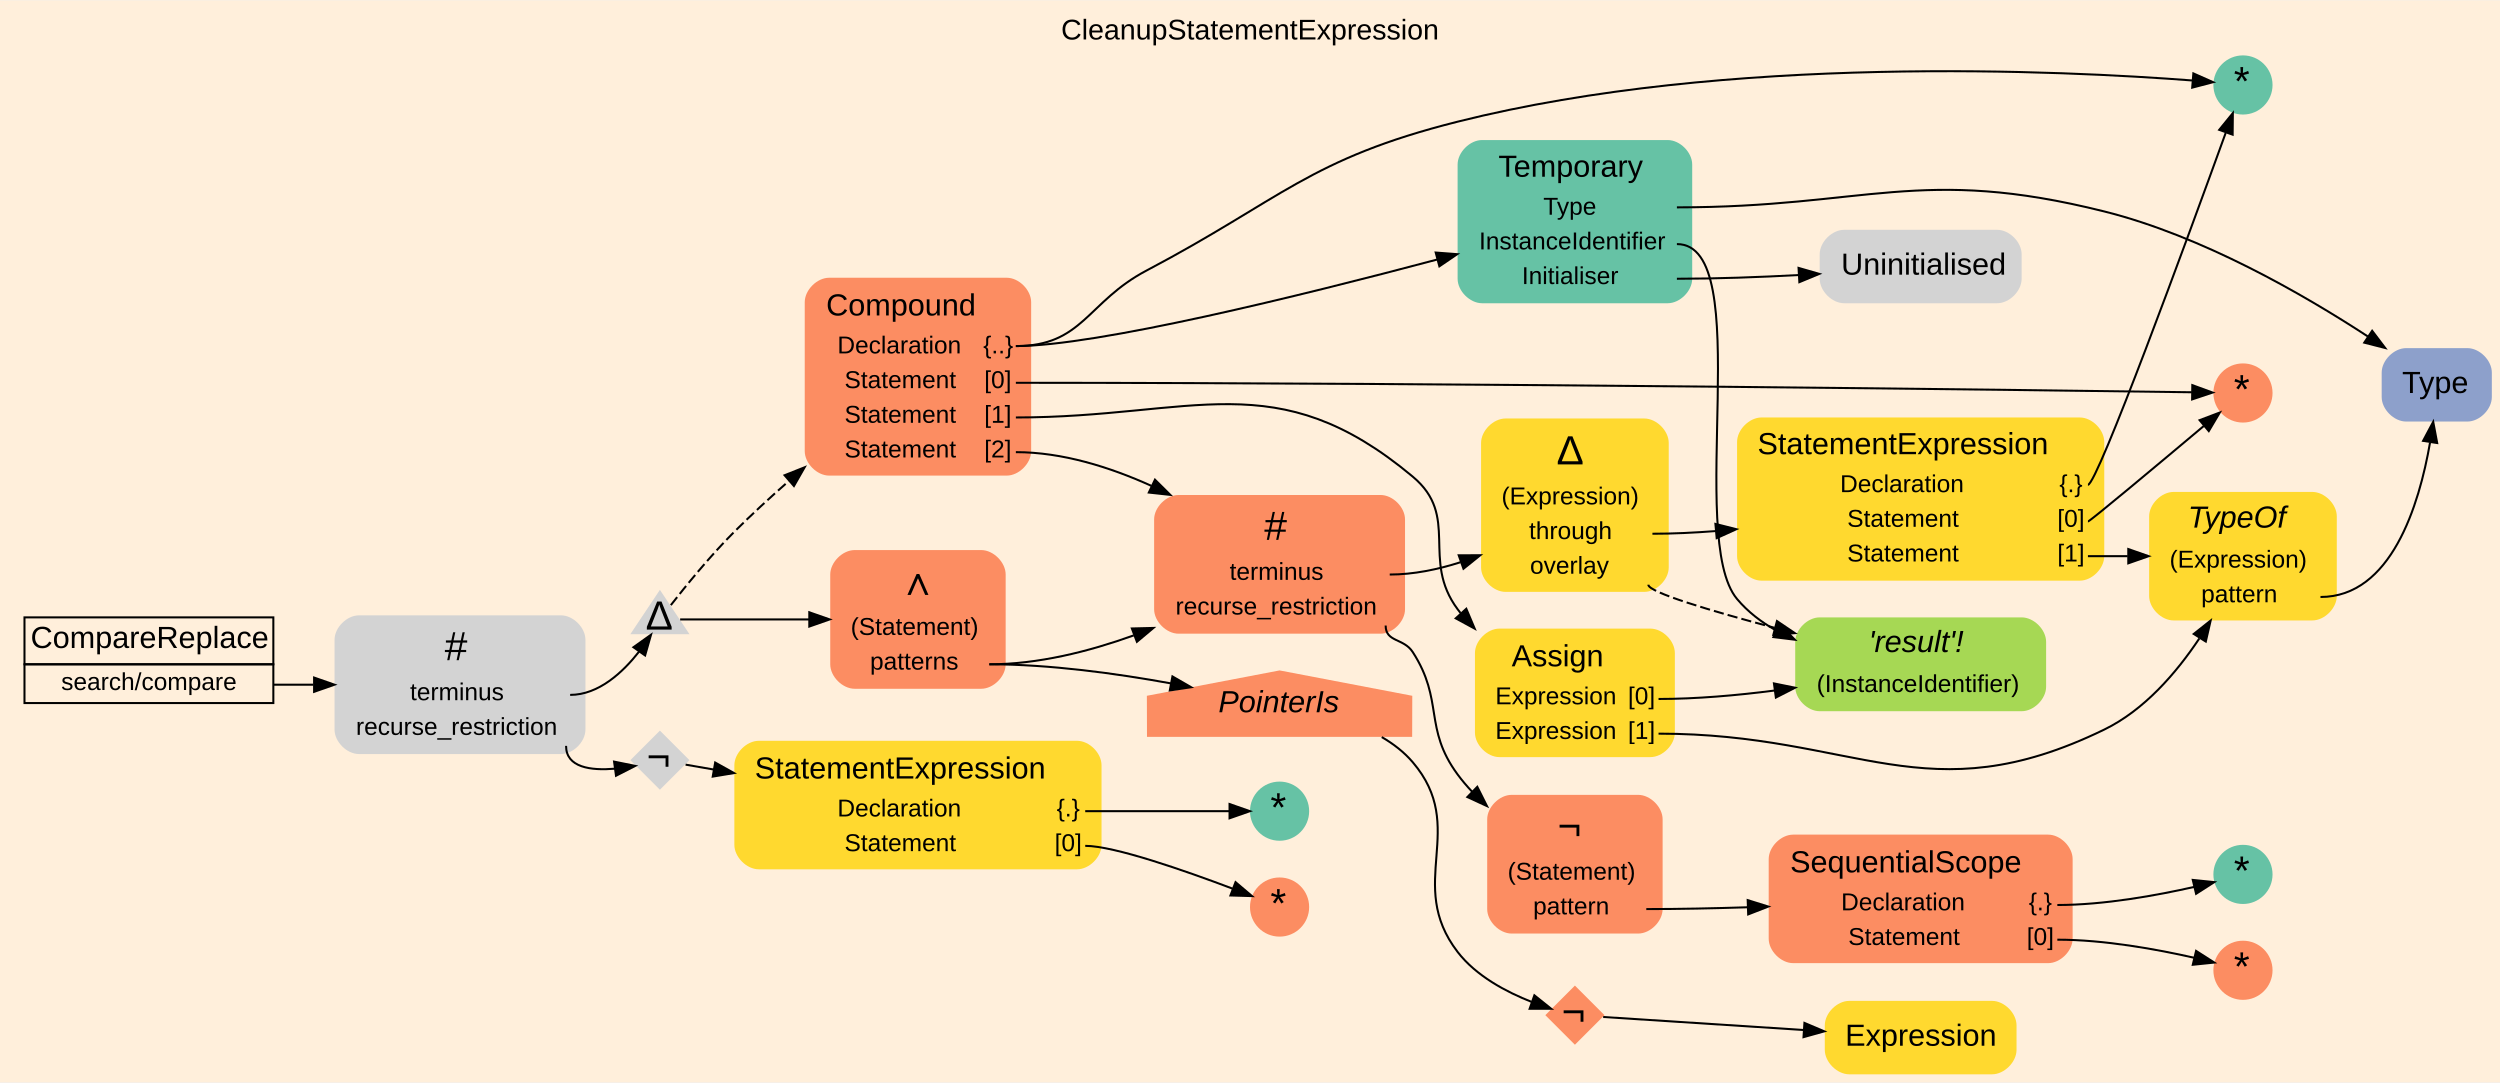
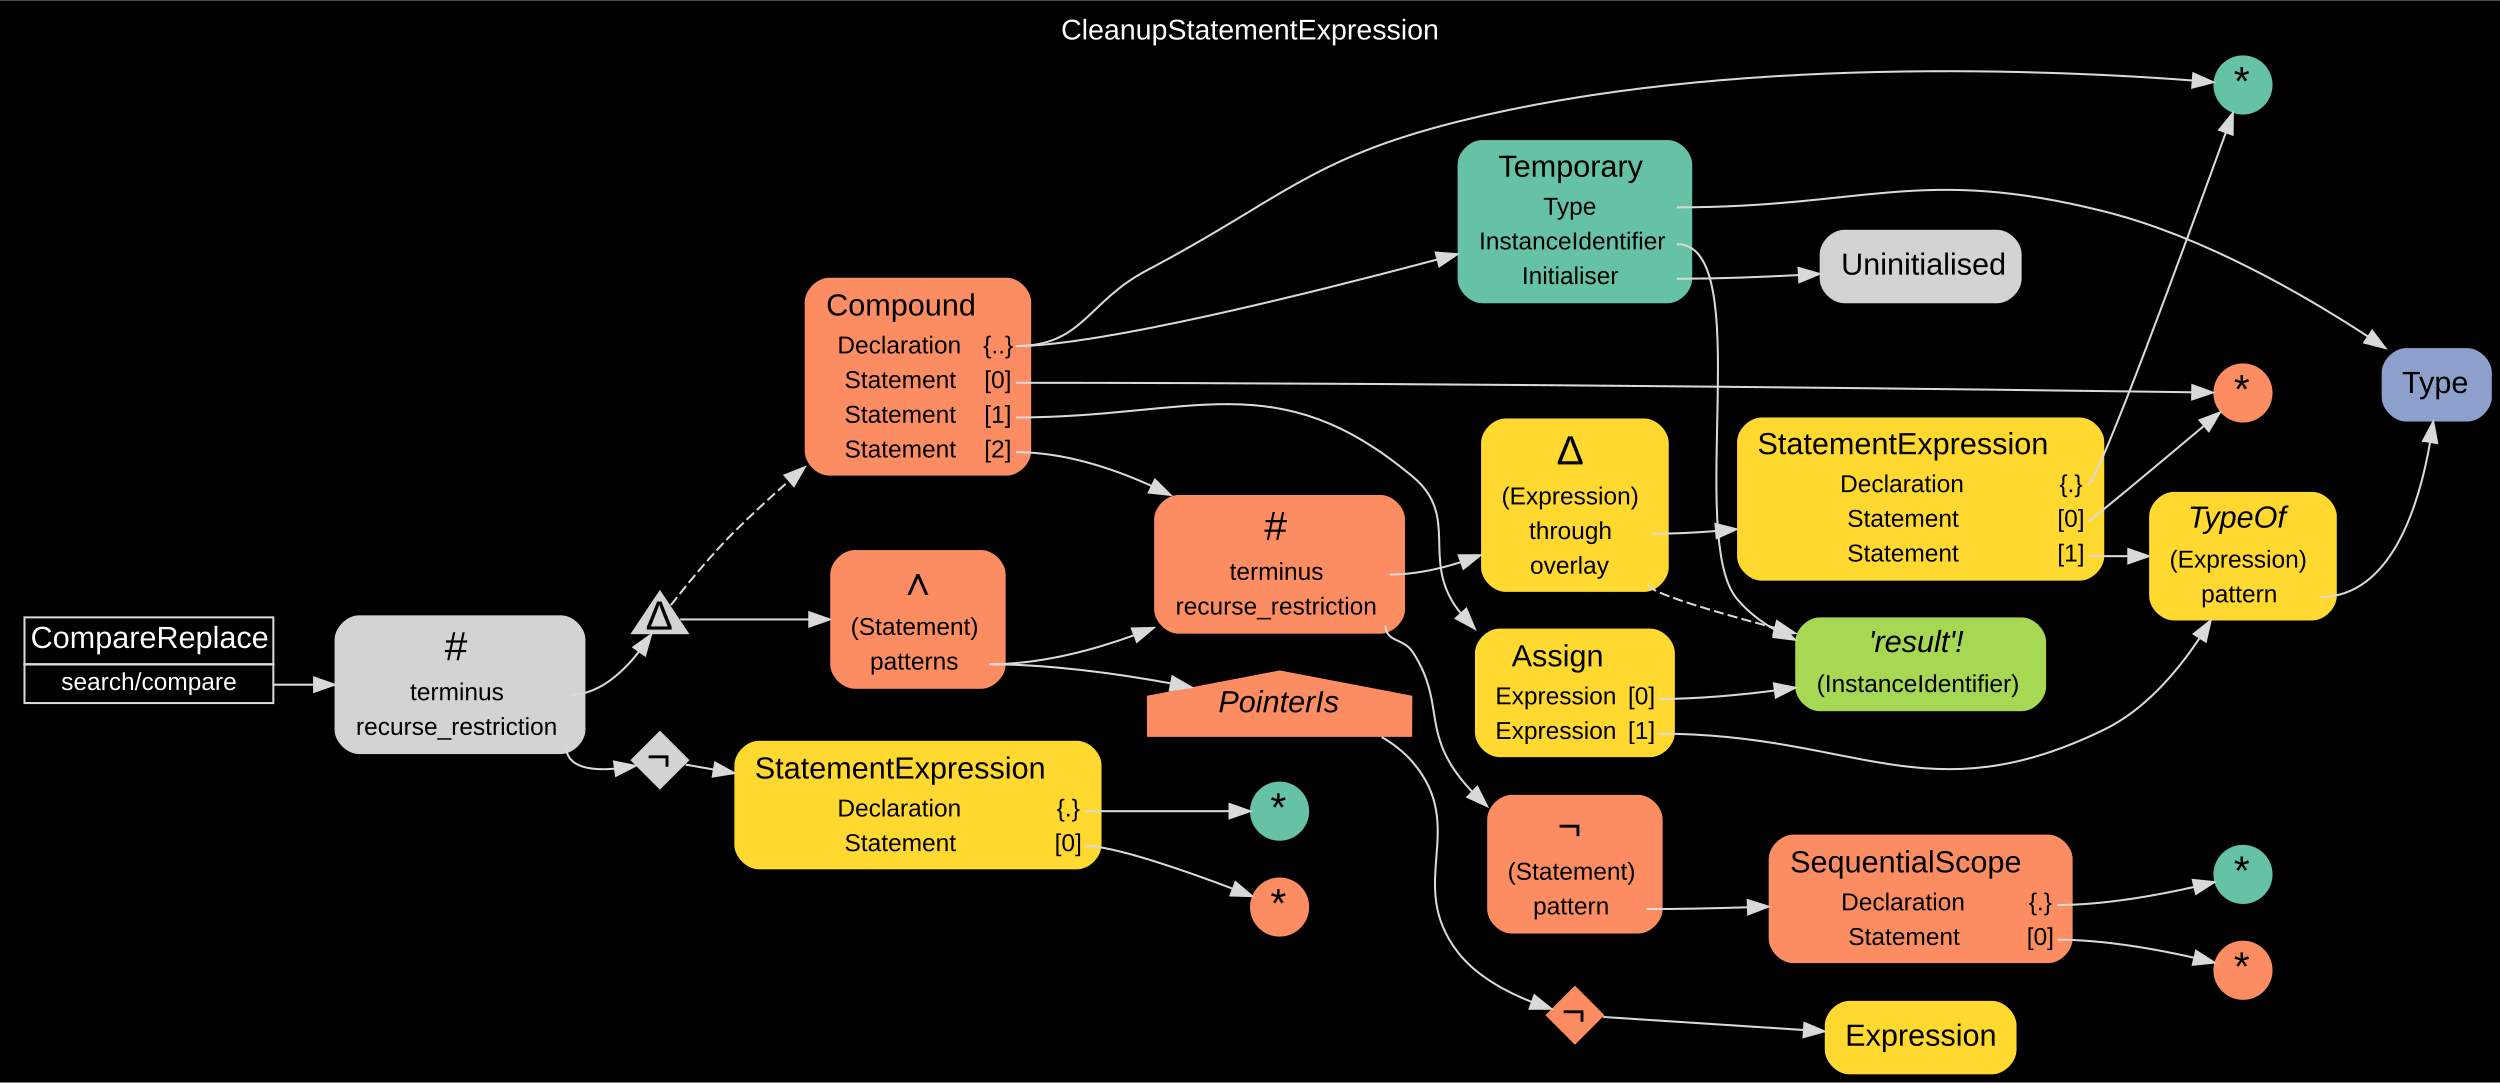
<svg xmlns="http://www.w3.org/2000/svg" width="1226pt" height="531pt" viewBox="0.00 0.00 1225.56 530.50">
  <g id="graph0" class="graph" transform="scale(1 1) rotate(0) translate(4 526.5)">
-     <polygon fill="#ffefdb" stroke="transparent" points="-4,4 -4,-526.5 1221.556,-526.5 1221.556,4 -4,4" />
-     <text text-anchor="middle" x="608.778" y="-507.3" font-family="Arial" font-size="14.00" fill="#000000">CleanupStatementExpression</text>
+     <polygon fill="#000000" stroke="transparent" points="-4,4 -4,-526.5 1221.556,-526.5 1221.556,4 -4,4" />
+     <text text-anchor="middle" x="608.778" y="-507.3" font-family="Arial" font-size="14.00" fill="#ffffff">CleanupStatementExpression</text>
    <g id="node1" class="node">
-       <polygon fill="#ffefdb" stroke="transparent" points="138,-228 0,-228 0,-178 138,-178 138,-228" />
-       <polygon fill="none" stroke="#000000" points="8,-201 8,-224 130,-224 130,-201 8,-201" />
-       <text text-anchor="start" x="11" y="-209" font-family="Arial" font-size="15.00" fill="#000000">CompareReplace</text>
-       <polygon fill="none" stroke="#000000" points="8,-182 8,-201 130,-201 130,-182 8,-182" />
-       <text text-anchor="start" x="26" y="-188.4" font-family="Arial" font-size="12.00" fill="#000000">search/compare</text>
+       <polygon fill="#000000" stroke="transparent" points="138,-228 0,-228 0,-178 138,-178 138,-228" />
+       <polygon fill="none" stroke="#d9d9d9" points="8,-201 8,-224 130,-224 130,-201 8,-201" />
+       <text text-anchor="start" x="11" y="-209" font-family="Arial" font-size="15.00" fill="#ffffff">CompareReplace</text>
+       <polygon fill="none" stroke="#d9d9d9" points="8,-182 8,-201 130,-201 130,-182 8,-182" />
+       <text text-anchor="start" x="26" y="-188.4" font-family="Arial" font-size="12.00" fill="#ffffff">search/compare</text>
    </g>
    <g id="node2" class="node">
      <path fill="#d3d3d3" stroke="transparent" d="M271,-225C271,-225 172,-225 172,-225 166,-225 160,-219 160,-213 160,-213 160,-169 160,-169 160,-163 166,-157 172,-157 172,-157 271,-157 271,-157 277,-157 283,-163 283,-169 283,-169 283,-213 283,-213 283,-219 277,-225 271,-225" />
      <text text-anchor="start" x="214" y="-203" font-family="Arial" font-size="20.00" fill="#000000">#</text>
      <text text-anchor="start" x="197" y="-183.4" font-family="Arial" font-size="12.00" fill="#000000">terminus</text>
      <text text-anchor="start" x="170.5" y="-166.4" font-family="Arial" font-size="12.00" fill="#000000">recurse_restriction</text>
    </g>
    <g id="edge1" class="edge">
-       <path fill="none" stroke="#000000" d="M130,-191C136.359,-191 142.967,-191 149.59,-191" />
-       <polygon fill="#000000" stroke="#000000" points="149.977,-194.5 159.977,-191 149.977,-187.5 149.977,-194.5" />
+       <path fill="none" stroke="#d9d9d9" d="M130,-191C136.359,-191 142.967,-191 149.59,-191" />
+       <polygon fill="#d9d9d9" stroke="#d9d9d9" points="149.977,-194.5 159.977,-191 149.977,-187.5 149.977,-194.5" />
    </g>
    <g id="node3" class="node">
      <polygon fill="#d3d3d3" stroke="#000000" stroke-width="0" points="319.5,-237.5 305,-215.75 334,-215.75 319.5,-237.5" />
      <text text-anchor="start" x="312.5" y="-218" font-family="Arial" font-size="20.00" fill="#000000">Δ</text>
    </g>
    <g id="edge2" class="edge">
-       <path fill="none" stroke="#000000" d="M275.5,-186C289.55,-186 301.452,-197.187 309.32,-207.258" />
-       <polygon fill="#000000" stroke="#000000" points="306.522,-209.363 315.149,-215.512 312.24,-205.325 306.522,-209.363" />
+       <path fill="none" stroke="#d9d9d9" d="M275.5,-186C289.55,-186 301.452,-197.187 309.32,-207.258" />
+       <polygon fill="#d9d9d9" stroke="#d9d9d9" points="306.522,-209.363 315.149,-215.512 312.24,-205.325 306.522,-209.363" />
    </g>
    <g id="node24" class="node">
      <polygon fill="#d3d3d3" stroke="#000000" stroke-width="0" points="319.5,-168.5 305,-154 319.5,-139.5 334,-154 319.5,-168.5" />
      <text text-anchor="start" x="313" y="-149" font-family="Arial" font-size="20.00" fill="#000000">¬</text>
    </g>
    <g id="edge3" class="edge">
-       <path fill="none" stroke="#000000" d="M273.5,-161C273.5,-150.379 285.635,-148.821 297.439,-149.819" />
-       <polygon fill="#000000" stroke="#000000" points="297.031,-153.296 307.414,-151.19 297.984,-146.361 297.031,-153.296" />
+       <path fill="none" stroke="#d9d9d9" d="M273.5,-161C273.5,-150.379 285.635,-148.821 297.439,-149.819" />
+       <polygon fill="#d9d9d9" stroke="#d9d9d9" points="297.031,-153.296 307.414,-151.19 297.984,-146.361 297.031,-153.296" />
    </g>
    <g id="node4" class="node">
      <path fill="#fc8d62" stroke="transparent" d="M477,-257C477,-257 415,-257 415,-257 409,-257 403,-251 403,-245 403,-245 403,-201 403,-201 403,-195 409,-189 415,-189 415,-189 477,-189 477,-189 483,-189 489,-195 489,-201 489,-201 489,-245 489,-245 489,-251 483,-257 477,-257" />
      <text text-anchor="start" x="436" y="-235" font-family="Arial" font-size="20.00" fill="#000000">∧</text>
      <text text-anchor="start" x="413" y="-215.4" font-family="Arial" font-size="12.00" fill="#000000">(Statement)</text>
      <text text-anchor="start" x="422.5" y="-198.4" font-family="Arial" font-size="12.00" fill="#000000">patterns</text>
    </g>
    <g id="edge4" class="edge">
-       <path fill="none" stroke="#000000" d="M329.426,-223C343.135,-223 368.877,-223 392.69,-223" />
-       <polygon fill="#000000" stroke="#000000" points="392.737,-226.5 402.737,-223 392.737,-219.5 392.737,-226.5" />
+       <path fill="none" stroke="#d9d9d9" d="M329.426,-223C343.135,-223 368.877,-223 392.69,-223" />
+       <polygon fill="#d9d9d9" stroke="#d9d9d9" points="392.737,-226.5 402.737,-223 392.737,-219.5 392.737,-226.5" />
    </g>
    <g id="node20" class="node">
      <path fill="#fc8d62" stroke="transparent" d="M489.5,-390.5C489.5,-390.5 402.5,-390.5 402.5,-390.5 396.5,-390.5 390.5,-384.5 390.5,-378.5 390.5,-378.5 390.5,-305.5 390.5,-305.5 390.5,-299.5 396.5,-293.5 402.5,-293.5 402.5,-293.5 489.5,-293.5 489.5,-293.5 495.5,-293.5 501.5,-299.5 501.5,-305.5 501.5,-305.5 501.5,-378.5 501.5,-378.5 501.5,-384.5 495.5,-390.5 489.5,-390.5" />
      <text text-anchor="start" x="401" y="-372" font-family="Arial" font-size="15.00" fill="#000000">Compound</text>
      <text text-anchor="start" x="406.5" y="-353.4" font-family="Arial" font-size="12.00" fill="#000000">Declaration</text>
      <text text-anchor="start" x="478" y="-353.4" font-family="Arial" font-size="12.00" fill="#000000">{..}</text>
      <text text-anchor="start" x="410" y="-336.4" font-family="Arial" font-size="12.00" fill="#000000">Statement</text>
      <text text-anchor="start" x="478.5" y="-336.4" font-family="Arial" font-size="12.00" fill="#000000">[0]</text>
      <text text-anchor="start" x="410" y="-319.4" font-family="Arial" font-size="12.00" fill="#000000">Statement</text>
      <text text-anchor="start" x="478.5" y="-319.4" font-family="Arial" font-size="12.00" fill="#000000">[1]</text>
      <text text-anchor="start" x="410" y="-302.4" font-family="Arial" font-size="12.00" fill="#000000">Statement</text>
      <text text-anchor="start" x="478.5" y="-302.4" font-family="Arial" font-size="12.00" fill="#000000">[2]</text>
    </g>
    <g id="edge5" class="edge">
-       <path fill="none" stroke="#000000" stroke-dasharray="5,2" d="M324.859,-230.009C331.698,-238.784 344.075,-254.106 356,-266 364.371,-274.349 373.551,-282.804 382.748,-290.89" />
-       <polygon fill="#000000" stroke="#000000" points="380.614,-293.672 390.46,-297.585 385.203,-288.386 380.614,-293.672" />
+       <path fill="none" stroke="#d9d9d9" stroke-dasharray="5,2" d="M324.859,-230.009C331.698,-238.784 344.075,-254.106 356,-266 364.371,-274.349 373.551,-282.804 382.748,-290.89" />
+       <polygon fill="#d9d9d9" stroke="#d9d9d9" points="380.614,-293.672 390.46,-297.585 385.203,-288.386 380.614,-293.672" />
    </g>
    <g id="node5" class="node">
      <path fill="#fc8d62" stroke="transparent" d="M672.778,-284C672.778,-284 573.778,-284 573.778,-284 567.778,-284 561.778,-278 561.778,-272 561.778,-272 561.778,-228 561.778,-228 561.778,-222 567.778,-216 573.778,-216 573.778,-216 672.778,-216 672.778,-216 678.778,-216 684.778,-222 684.778,-228 684.778,-228 684.778,-272 684.778,-272 684.778,-278 678.778,-284 672.778,-284" />
      <text text-anchor="start" x="615.778" y="-262" font-family="Arial" font-size="20.00" fill="#000000">#</text>
      <text text-anchor="start" x="598.778" y="-242.4" font-family="Arial" font-size="12.00" fill="#000000">terminus</text>
      <text text-anchor="start" x="572.278" y="-225.4" font-family="Arial" font-size="12.00" fill="#000000">recurse_restriction</text>
    </g>
    <g id="edge6" class="edge">
-       <path fill="none" stroke="#000000" d="M481,-201C504.781,-201 529.64,-207.196 551.802,-215.18" />
-       <polygon fill="#000000" stroke="#000000" points="550.86,-218.566 561.452,-218.829 553.336,-212.018 550.86,-218.566" />
+       <path fill="none" stroke="#d9d9d9" d="M481,-201C504.781,-201 529.64,-207.196 551.802,-215.18" />
+       <polygon fill="#d9d9d9" stroke="#d9d9d9" points="550.86,-218.566 561.452,-218.829 553.336,-212.018 550.86,-218.566" />
    </g>
    <g id="node17" class="node">
      <polygon fill="#fc8d62" stroke="#000000" stroke-width="0" points="688.335,-185.562 623.278,-198 558.221,-185.562 558.282,-165.438 688.274,-165.438 688.335,-185.562" />
      <text text-anchor="start" x="593.278" y="-177.5" font-family="Arial" font-style="italic" font-size="15.00" fill="#000000">PointerIs</text>
    </g>
    <g id="edge7" class="edge">
-       <path fill="none" stroke="#000000" d="M481,-201C510.668,-201 543.446,-196.476 570.056,-191.628" />
-       <polygon fill="#000000" stroke="#000000" points="570.757,-195.057 579.933,-189.762 569.458,-188.179 570.757,-195.057" />
+       <path fill="none" stroke="#d9d9d9" d="M481,-201C510.668,-201 543.446,-196.476 570.056,-191.628" />
+       <polygon fill="#d9d9d9" stroke="#d9d9d9" points="570.757,-195.057 579.933,-189.762 569.458,-188.179 570.757,-195.057" />
    </g>
    <g id="node6" class="node">
      <path fill="#ffd92f" stroke="transparent" d="M802.056,-321.5C802.056,-321.5 734.056,-321.5 734.056,-321.5 728.056,-321.5 722.056,-315.5 722.056,-309.5 722.056,-309.5 722.056,-248.5 722.056,-248.5 722.056,-242.5 728.056,-236.5 734.056,-236.5 734.056,-236.5 802.056,-236.5 802.056,-236.5 808.056,-236.5 814.056,-242.5 814.056,-248.5 814.056,-248.5 814.056,-309.5 814.056,-309.5 814.056,-315.5 808.056,-321.5 802.056,-321.5" />
      <text text-anchor="start" x="759.056" y="-299" font-family="Arial" font-size="20.00" fill="#000000">Δ</text>
      <text text-anchor="start" x="732.056" y="-279.4" font-family="Arial" font-size="12.00" fill="#000000">(Expression)</text>
      <text text-anchor="start" x="745.556" y="-262.4" font-family="Arial" font-size="12.00" fill="#000000">through</text>
      <text text-anchor="start" x="746.056" y="-245.4" font-family="Arial" font-size="12.00" fill="#000000">overlay</text>
    </g>
    <g id="edge8" class="edge">
-       <path fill="none" stroke="#000000" d="M677.278,-245C688.863,-245 700.781,-247.458 712.015,-251.053" />
-       <polygon fill="#000000" stroke="#000000" points="711.092,-254.439 721.687,-254.471 713.424,-247.839 711.092,-254.439" />
+       <path fill="none" stroke="#d9d9d9" d="M677.278,-245C688.863,-245 700.781,-247.458 712.015,-251.053" />
+       <polygon fill="#d9d9d9" stroke="#d9d9d9" points="711.092,-254.439 721.687,-254.471 713.424,-247.839 711.092,-254.439" />
    </g>
    <g id="node13" class="node">
      <path fill="#fc8d62" stroke="transparent" d="M799.056,-137C799.056,-137 737.056,-137 737.056,-137 731.056,-137 725.056,-131 725.056,-125 725.056,-125 725.056,-81 725.056,-81 725.056,-75 731.056,-69 737.056,-69 737.056,-69 799.056,-69 799.056,-69 805.056,-69 811.056,-75 811.056,-81 811.056,-81 811.056,-125 811.056,-125 811.056,-131 805.056,-137 799.056,-137" />
      <text text-anchor="start" x="759.556" y="-115" font-family="Arial" font-size="20.00" fill="#000000">¬</text>
      <text text-anchor="start" x="735.056" y="-95.4" font-family="Arial" font-size="12.00" fill="#000000">(Statement)</text>
      <text text-anchor="start" x="747.556" y="-78.4" font-family="Arial" font-size="12.00" fill="#000000">pattern</text>
    </g>
    <g id="edge9" class="edge">
-       <path fill="none" stroke="#000000" d="M675.278,-220C675.278,-211.741 684.074,-213.936 688.556,-207 703.972,-183.145 693.719,-169.874 710.556,-147 712.733,-144.042 715.163,-141.186 717.758,-138.448" />
-       <polygon fill="#000000" stroke="#000000" points="720.204,-140.951 724.957,-131.483 715.337,-135.92 720.204,-140.951" />
+       <path fill="none" stroke="#d9d9d9" d="M675.278,-220C675.278,-211.741 684.074,-213.936 688.556,-207 703.972,-183.145 693.719,-169.874 710.556,-147 712.733,-144.042 715.163,-141.186 717.758,-138.448" />
+       <polygon fill="#d9d9d9" stroke="#d9d9d9" points="720.204,-140.951 724.957,-131.483 715.337,-135.92 720.204,-140.951" />
    </g>
    <g id="node7" class="node">
      <path fill="#ffd92f" stroke="transparent" d="M1015.556,-322C1015.556,-322 859.556,-322 859.556,-322 853.556,-322 847.556,-316 847.556,-310 847.556,-310 847.556,-254 847.556,-254 847.556,-248 853.556,-242 859.556,-242 859.556,-242 1015.556,-242 1015.556,-242 1021.556,-242 1027.556,-248 1027.556,-254 1027.556,-254 1027.556,-310 1027.556,-310 1027.556,-316 1021.556,-322 1015.556,-322" />
      <text text-anchor="start" x="857.556" y="-304" font-family="Arial" font-size="15.00" fill="#000000">StatementExpression</text>
      <text text-anchor="start" x="898.056" y="-285.4" font-family="Arial" font-size="12.00" fill="#000000">Declaration</text>
      <text text-anchor="start" x="1005.556" y="-285.4" font-family="Arial" font-size="12.00" fill="#000000">{.}</text>
      <text text-anchor="start" x="901.556" y="-268.4" font-family="Arial" font-size="12.00" fill="#000000">Statement</text>
      <text text-anchor="start" x="1004.556" y="-268.4" font-family="Arial" font-size="12.00" fill="#000000">[0]</text>
      <text text-anchor="start" x="901.556" y="-251.4" font-family="Arial" font-size="12.00" fill="#000000">Statement</text>
      <text text-anchor="start" x="1004.556" y="-251.4" font-family="Arial" font-size="12.00" fill="#000000">[1]</text>
    </g>
    <g id="edge10" class="edge">
-       <path fill="none" stroke="#000000" d="M806.056,-265C816.174,-265 826.694,-265.501 837.18,-266.331" />
-       <polygon fill="#000000" stroke="#000000" points="836.938,-269.824 847.208,-267.223 837.557,-262.851 836.938,-269.824" />
+       <path fill="none" stroke="#d9d9d9" d="M806.056,-265C816.174,-265 826.694,-265.501 837.18,-266.331" />
+       <polygon fill="#d9d9d9" stroke="#d9d9d9" points="836.938,-269.824 847.208,-267.223 837.557,-262.851 836.938,-269.824" />
    </g>
    <g id="node12" class="node">
      <path fill="#a6d854" stroke="transparent" d="M987.056,-224C987.056,-224 888.056,-224 888.056,-224 882.056,-224 876.056,-218 876.056,-212 876.056,-212 876.056,-190 876.056,-190 876.056,-184 882.056,-178 888.056,-178 888.056,-178 987.056,-178 987.056,-178 993.056,-178 999.056,-184 999.056,-190 999.056,-190 999.056,-212 999.056,-212 999.056,-218 993.056,-224 987.056,-224" />
      <text text-anchor="start" x="912.056" y="-207" font-family="Arial" font-style="italic" font-size="15.00" fill="#000000">'result'!</text>
      <text text-anchor="start" x="886.556" y="-187.4" font-family="Arial" font-size="12.00" fill="#000000">(InstanceIdentifier)</text>
    </g>
    <g id="edge11" class="edge">
-       <path fill="none" stroke="#000000" stroke-dasharray="5,2" d="M804.056,-240C804.056,-236.321 834.321,-227.304 866.031,-218.866" />
-       <polygon fill="#000000" stroke="#000000" points="867.106,-222.202 875.886,-216.273 865.325,-215.433 867.106,-222.202" />
+       <path fill="none" stroke="#d9d9d9" stroke-dasharray="5,2" d="M804.056,-240C804.056,-236.321 834.321,-227.304 866.031,-218.866" />
+       <polygon fill="#d9d9d9" stroke="#d9d9d9" points="867.106,-222.202 875.886,-216.273 865.325,-215.433 867.106,-222.202" />
    </g>
    <g id="node8" class="node">
      <ellipse fill="#66c2a5" stroke="#000000" stroke-width="0" cx="1095.556" cy="-485" rx="14.5" ry="14.5" />
      <text text-anchor="start" x="1091.056" y="-480" font-family="Arial" font-size="20.00" fill="#000000">*</text>
    </g>
    <g id="edge12" class="edge">
-       <path fill="none" stroke="#000000" d="M1019.556,-289C1024.133,-289 1068.235,-409.438 1087.083,-461.494" />
-       <polygon fill="#000000" stroke="#000000" points="1083.907,-463.003 1090.598,-471.218 1090.49,-460.623 1083.907,-463.003" />
+       <path fill="none" stroke="#d9d9d9" d="M1019.556,-289C1024.133,-289 1068.235,-409.438 1087.083,-461.494" />
+       <polygon fill="#d9d9d9" stroke="#d9d9d9" points="1083.907,-463.003 1090.598,-471.218 1090.49,-460.623 1083.907,-463.003" />
    </g>
    <g id="node9" class="node">
      <ellipse fill="#fc8d62" stroke="#000000" stroke-width="0" cx="1095.556" cy="-334" rx="14.5" ry="14.5" />
      <text text-anchor="start" x="1091.056" y="-329" font-family="Arial" font-size="20.00" fill="#000000">*</text>
    </g>
    <g id="edge13" class="edge">
-       <path fill="none" stroke="#000000" d="M1019.556,-271C1020.473,-271 1054.128,-299.154 1076.34,-317.821" />
-       <polygon fill="#000000" stroke="#000000" points="1074.295,-320.674 1084.201,-324.432 1078.801,-315.317 1074.295,-320.674" />
+       <path fill="none" stroke="#d9d9d9" d="M1019.556,-271C1020.473,-271 1054.128,-299.154 1076.34,-317.821" />
+       <polygon fill="#d9d9d9" stroke="#d9d9d9" points="1074.295,-320.674 1084.201,-324.432 1078.801,-315.317 1074.295,-320.674" />
    </g>
    <g id="node10" class="node">
      <path fill="#ffd92f" stroke="transparent" d="M1129.556,-285.5C1129.556,-285.5 1061.556,-285.5 1061.556,-285.5 1055.556,-285.5 1049.556,-279.5 1049.556,-273.5 1049.556,-273.5 1049.556,-234.5 1049.556,-234.5 1049.556,-228.5 1055.556,-222.5 1061.556,-222.5 1061.556,-222.5 1129.556,-222.5 1129.556,-222.5 1135.556,-222.5 1141.556,-228.5 1141.556,-234.5 1141.556,-234.5 1141.556,-273.5 1141.556,-273.5 1141.556,-279.5 1135.556,-285.5 1129.556,-285.5" />
      <text text-anchor="start" x="1068.556" y="-268" font-family="Arial" font-style="italic" font-size="15.00" fill="#000000">TypeOf</text>
      <text text-anchor="start" x="1059.556" y="-248.4" font-family="Arial" font-size="12.00" fill="#000000">(Expression)</text>
      <text text-anchor="start" x="1075.056" y="-231.4" font-family="Arial" font-size="12.00" fill="#000000">pattern</text>
    </g>
    <g id="edge14" class="edge">
-       <path fill="none" stroke="#000000" d="M1019.556,-254C1025.877,-254 1032.494,-254 1039.074,-254" />
-       <polygon fill="#000000" stroke="#000000" points="1039.337,-257.5 1049.337,-254 1039.337,-250.5 1039.337,-257.5" />
+       <path fill="none" stroke="#d9d9d9" d="M1019.556,-254C1025.877,-254 1032.494,-254 1039.074,-254" />
+       <polygon fill="#d9d9d9" stroke="#d9d9d9" points="1039.337,-257.5 1049.337,-254 1039.337,-250.5 1039.337,-257.5" />
    </g>
    <g id="node11" class="node">
      <path fill="#8da0cb" stroke="transparent" d="M1205.556,-356C1205.556,-356 1175.556,-356 1175.556,-356 1169.556,-356 1163.556,-350 1163.556,-344 1163.556,-344 1163.556,-332 1163.556,-332 1163.556,-326 1169.556,-320 1175.556,-320 1175.556,-320 1205.556,-320 1205.556,-320 1211.556,-320 1217.556,-326 1217.556,-332 1217.556,-332 1217.556,-344 1217.556,-344 1217.556,-350 1211.556,-356 1205.556,-356" />
      <text text-anchor="start" x="1173.556" y="-334" font-family="Arial" font-size="15.00" fill="#000000">Type</text>
    </g>
    <g id="edge15" class="edge">
-       <path fill="none" stroke="#000000" d="M1133.556,-234C1168.182,-234 1181.913,-278.881 1187.259,-309.676" />
-       <polygon fill="#000000" stroke="#000000" points="1183.849,-310.529 1188.821,-319.885 1190.768,-309.47 1183.849,-310.529" />
+       <path fill="none" stroke="#d9d9d9" d="M1133.556,-234C1168.182,-234 1181.913,-278.881 1187.259,-309.676" />
+       <polygon fill="#d9d9d9" stroke="#d9d9d9" points="1183.849,-310.529 1188.821,-319.885 1190.768,-309.47 1183.849,-310.529" />
    </g>
    <g id="node14" class="node">
      <path fill="#fc8d62" stroke="transparent" d="M1000.056,-117.5C1000.056,-117.5 875.056,-117.5 875.056,-117.5 869.056,-117.5 863.056,-111.5 863.056,-105.5 863.056,-105.5 863.056,-66.5 863.056,-66.5 863.056,-60.5 869.056,-54.5 875.056,-54.5 875.056,-54.5 1000.056,-54.5 1000.056,-54.5 1006.056,-54.5 1012.056,-60.5 1012.056,-66.5 1012.056,-66.5 1012.056,-105.5 1012.056,-105.5 1012.056,-111.5 1006.056,-117.5 1000.056,-117.5" />
      <text text-anchor="start" x="873.556" y="-99" font-family="Arial" font-size="15.00" fill="#000000">SequentialScope</text>
      <text text-anchor="start" x="898.556" y="-80.4" font-family="Arial" font-size="12.00" fill="#000000">Declaration</text>
      <text text-anchor="start" x="990.556" y="-80.4" font-family="Arial" font-size="12.00" fill="#000000">{.}</text>
      <text text-anchor="start" x="902.056" y="-63.4" font-family="Arial" font-size="12.00" fill="#000000">Statement</text>
      <text text-anchor="start" x="989.556" y="-63.4" font-family="Arial" font-size="12.00" fill="#000000">[0]</text>
    </g>
    <g id="edge16" class="edge">
-       <path fill="none" stroke="#000000" d="M803.056,-81C819.117,-81 836.25,-81.36 852.72,-81.888" />
-       <polygon fill="#000000" stroke="#000000" points="852.76,-85.391 862.875,-82.236 853,-78.395 852.76,-85.391" />
+       <path fill="none" stroke="#d9d9d9" d="M803.056,-81C819.117,-81 836.25,-81.36 852.72,-81.888" />
+       <polygon fill="#d9d9d9" stroke="#d9d9d9" points="852.76,-85.391 862.875,-82.236 853,-78.395 852.76,-85.391" />
    </g>
    <g id="node15" class="node">
      <ellipse fill="#66c2a5" stroke="#000000" stroke-width="0" cx="1095.556" cy="-98" rx="14.5" ry="14.5" />
      <text text-anchor="start" x="1091.056" y="-93" font-family="Arial" font-size="20.00" fill="#000000">*</text>
    </g>
    <g id="edge17" class="edge">
-       <path fill="none" stroke="#000000" d="M1004.556,-83C1027.578,-83 1053.445,-87.732 1071.699,-91.88" />
-       <polygon fill="#000000" stroke="#000000" points="1070.949,-95.299 1081.488,-94.215 1072.573,-88.49 1070.949,-95.299" />
+       <path fill="none" stroke="#d9d9d9" d="M1004.556,-83C1027.578,-83 1053.445,-87.732 1071.699,-91.88" />
+       <polygon fill="#d9d9d9" stroke="#d9d9d9" points="1070.949,-95.299 1081.488,-94.215 1072.573,-88.49 1070.949,-95.299" />
    </g>
    <g id="node16" class="node">
      <ellipse fill="#fc8d62" stroke="#000000" stroke-width="0" cx="1095.556" cy="-51" rx="14.5" ry="14.5" />
      <text text-anchor="start" x="1091.056" y="-46" font-family="Arial" font-size="20.00" fill="#000000">*</text>
    </g>
    <g id="edge18" class="edge">
-       <path fill="none" stroke="#000000" d="M1004.556,-66C1027.578,-66 1053.445,-61.268 1071.699,-57.12" />
-       <polygon fill="#000000" stroke="#000000" points="1072.573,-60.51 1081.488,-54.785 1070.949,-53.701 1072.573,-60.51" />
+       <path fill="none" stroke="#d9d9d9" d="M1004.556,-66C1027.578,-66 1053.445,-61.268 1071.699,-57.12" />
+       <polygon fill="#d9d9d9" stroke="#d9d9d9" points="1072.573,-60.51 1081.488,-54.785 1070.949,-53.701 1072.573,-60.51" />
    </g>
    <g id="node18" class="node">
      <polygon fill="#fc8d62" stroke="#000000" stroke-width="0" points="768.056,-43.5 753.556,-29 768.056,-14.5 782.556,-29 768.056,-43.5" />
      <text text-anchor="start" x="761.556" y="-24" font-family="Arial" font-size="20.00" fill="#000000">¬</text>
    </g>
    <g id="edge19" class="edge">
-       <path fill="none" stroke="#000000" d="M673.371,-165.328C679.074,-162.005 684.342,-157.949 688.556,-153 716.095,-120.664 684.706,-93.702 710.556,-60 719.615,-48.189 734.5,-40.34 746.855,-35.496" />
-       <polygon fill="#000000" stroke="#000000" points="748.187,-38.737 756.455,-32.112 745.86,-32.136 748.187,-38.737" />
+       <path fill="none" stroke="#d9d9d9" d="M673.371,-165.328C679.074,-162.005 684.342,-157.949 688.556,-153 716.095,-120.664 684.706,-93.702 710.556,-60 719.615,-48.189 734.5,-40.34 746.855,-35.496" />
+       <polygon fill="#d9d9d9" stroke="#d9d9d9" points="748.187,-38.737 756.455,-32.112 745.86,-32.136 748.187,-38.737" />
    </g>
    <g id="node19" class="node">
      <path fill="#ffd92f" stroke="transparent" d="M972.556,-36C972.556,-36 902.556,-36 902.556,-36 896.556,-36 890.556,-30 890.556,-24 890.556,-24 890.556,-12 890.556,-12 890.556,-6 896.556,0 902.556,0 902.556,0 972.556,0 972.556,0 978.556,0 984.556,-6 984.556,-12 984.556,-12 984.556,-24 984.556,-24 984.556,-30 978.556,-36 972.556,-36" />
      <text text-anchor="start" x="900.556" y="-14" font-family="Arial" font-size="15.00" fill="#000000">Expression</text>
    </g>
    <g id="edge20" class="edge">
-       <path fill="none" stroke="#000000" d="M781.927,-28.1C803.228,-26.718 845.201,-23.994 880.195,-21.723" />
-       <polygon fill="#000000" stroke="#000000" points="880.574,-25.205 890.327,-21.065 880.121,-18.22 880.574,-25.205" />
+       <path fill="none" stroke="#d9d9d9" d="M781.927,-28.1C803.228,-26.718 845.201,-23.994 880.195,-21.723" />
+       <polygon fill="#d9d9d9" stroke="#d9d9d9" points="880.574,-25.205 890.327,-21.065 880.121,-18.22 880.574,-25.205" />
    </g>
    <g id="edge25" class="edge">
-       <path fill="none" stroke="#000000" d="M494,-305C516.738,-305 540.059,-297.707 560.523,-288.432" />
-       <polygon fill="#000000" stroke="#000000" points="562.192,-291.513 569.712,-284.05 559.179,-285.195 562.192,-291.513" />
+       <path fill="none" stroke="#d9d9d9" d="M494,-305C516.738,-305 540.059,-297.707 560.523,-288.432" />
+       <polygon fill="#d9d9d9" stroke="#d9d9d9" points="562.192,-291.513 569.712,-284.05 559.179,-285.195 562.192,-291.513" />
    </g>
    <g id="edge21" class="edge">
-       <path fill="none" stroke="#000000" d="M494,-357C526.856,-357 528.937,-378.675 558,-394 624.488,-429.059 637.663,-448.658 710.556,-467 842.812,-500.28 1008.511,-491.978 1070.571,-487.21" />
-       <polygon fill="#000000" stroke="#000000" points="1071.236,-490.668 1080.921,-486.372 1070.671,-483.69 1071.236,-490.668" />
+       <path fill="none" stroke="#d9d9d9" d="M494,-357C526.856,-357 528.937,-378.675 558,-394 624.488,-429.059 637.663,-448.658 710.556,-467 842.812,-500.28 1008.511,-491.978 1070.571,-487.21" />
+       <polygon fill="#d9d9d9" stroke="#d9d9d9" points="1071.236,-490.668 1080.921,-486.372 1070.671,-483.69 1071.236,-490.668" />
    </g>
    <g id="edge23" class="edge">
-       <path fill="none" stroke="#000000" d="M494,-339C717.666,-339 988.094,-335.501 1070.522,-334.357" />
-       <polygon fill="#000000" stroke="#000000" points="1070.724,-337.855 1080.674,-334.215 1070.626,-330.855 1070.724,-337.855" />
+       <path fill="none" stroke="#d9d9d9" d="M494,-339C717.666,-339 988.094,-335.501 1070.522,-334.357" />
+       <polygon fill="#d9d9d9" stroke="#d9d9d9" points="1070.724,-337.855 1080.674,-334.215 1070.626,-330.855 1070.724,-337.855" />
    </g>
    <g id="node21" class="node">
      <path fill="#66c2a5" stroke="transparent" d="M813.556,-458C813.556,-458 722.556,-458 722.556,-458 716.556,-458 710.556,-452 710.556,-446 710.556,-446 710.556,-390 710.556,-390 710.556,-384 716.556,-378 722.556,-378 722.556,-378 813.556,-378 813.556,-378 819.556,-378 825.556,-384 825.556,-390 825.556,-390 825.556,-446 825.556,-446 825.556,-452 819.556,-458 813.556,-458" />
      <text text-anchor="start" x="730.556" y="-440" font-family="Arial" font-size="15.00" fill="#000000">Temporary</text>
      <text text-anchor="start" x="752.556" y="-421.4" font-family="Arial" font-size="12.00" fill="#000000">Type</text>
      <text text-anchor="start" x="721.056" y="-404.4" font-family="Arial" font-size="12.00" fill="#000000">InstanceIdentifier</text>
      <text text-anchor="start" x="742.056" y="-387.4" font-family="Arial" font-size="12.00" fill="#000000">Initialiser</text>
    </g>
    <g id="edge22" class="edge">
-       <path fill="none" stroke="#000000" d="M494,-357C533.548,-357 633.072,-381.509 700.648,-399.456" />
-       <polygon fill="#000000" stroke="#000000" points="699.811,-402.855 710.375,-402.053 701.616,-396.092 699.811,-402.855" />
+       <path fill="none" stroke="#d9d9d9" d="M494,-357C533.548,-357 633.072,-381.509 700.648,-399.456" />
+       <polygon fill="#d9d9d9" stroke="#d9d9d9" points="699.811,-402.855 710.375,-402.053 701.616,-396.092 699.811,-402.855" />
    </g>
    <g id="node23" class="node">
      <path fill="#ffd92f" stroke="transparent" d="M805.056,-218.5C805.056,-218.5 731.056,-218.5 731.056,-218.5 725.056,-218.5 719.056,-212.5 719.056,-206.5 719.056,-206.5 719.056,-167.5 719.056,-167.5 719.056,-161.5 725.056,-155.5 731.056,-155.5 731.056,-155.5 805.056,-155.5 805.056,-155.5 811.056,-155.5 817.056,-161.5 817.056,-167.5 817.056,-167.5 817.056,-206.5 817.056,-206.5 817.056,-212.5 811.056,-218.5 805.056,-218.5" />
      <text text-anchor="start" x="737.056" y="-200" font-family="Arial" font-size="15.00" fill="#000000">Assign</text>
      <text text-anchor="start" x="729.056" y="-181.4" font-family="Arial" font-size="12.00" fill="#000000">Expression</text>
      <text text-anchor="start" x="794.056" y="-181.4" font-family="Arial" font-size="12.00" fill="#000000">[0]</text>
      <text text-anchor="start" x="729.056" y="-164.4" font-family="Arial" font-size="12.00" fill="#000000">Expression</text>
      <text text-anchor="start" x="794.056" y="-164.4" font-family="Arial" font-size="12.00" fill="#000000">[1]</text>
    </g>
    <g id="edge24" class="edge">
-       <path fill="none" stroke="#000000" d="M494,-322C581.425,-322 621.477,-349.066 688.556,-293 711.957,-273.441 692.37,-252.484 710.556,-228 711.022,-227.373 711.501,-226.751 711.991,-226.135" />
-       <polygon fill="#000000" stroke="#000000" points="714.814,-228.232 718.937,-218.473 709.628,-223.531 714.814,-228.232" />
+       <path fill="none" stroke="#d9d9d9" d="M494,-322C581.425,-322 621.477,-349.066 688.556,-293 711.957,-273.441 692.37,-252.484 710.556,-228 711.022,-227.373 711.501,-226.751 711.991,-226.135" />
+       <polygon fill="#d9d9d9" stroke="#d9d9d9" points="714.814,-228.232 718.937,-218.473 709.628,-223.531 714.814,-228.232" />
    </g>
    <g id="edge26" class="edge">
-       <path fill="none" stroke="#000000" d="M818.056,-425C911.172,-425 937.224,-445.596 1027.556,-423 1075.525,-411.001 1125.135,-382.392 1156.83,-361.673" />
-       <polygon fill="#000000" stroke="#000000" points="1158.886,-364.509 1165.278,-356.059 1155.012,-358.679 1158.886,-364.509" />
+       <path fill="none" stroke="#d9d9d9" d="M818.056,-425C911.172,-425 937.224,-445.596 1027.556,-423 1075.525,-411.001 1125.135,-382.392 1156.83,-361.673" />
+       <polygon fill="#d9d9d9" stroke="#d9d9d9" points="1158.886,-364.509 1165.278,-356.059 1155.012,-358.679 1158.886,-364.509" />
    </g>
    <g id="edge27" class="edge">
-       <path fill="none" stroke="#000000" d="M818.056,-407C857.275,-407 822.334,-263.032 847.556,-233 852.805,-226.75 859.363,-221.72 866.532,-217.673" />
-       <polygon fill="#000000" stroke="#000000" points="868.47,-220.619 875.886,-213.053 865.37,-214.343 868.47,-220.619" />
+       <path fill="none" stroke="#d9d9d9" d="M818.056,-407C857.275,-407 822.334,-263.032 847.556,-233 852.805,-226.75 859.363,-221.72 866.532,-217.673" />
+       <polygon fill="#d9d9d9" stroke="#d9d9d9" points="868.47,-220.619 875.886,-213.053 865.37,-214.343 868.47,-220.619" />
    </g>
    <g id="node22" class="node">
      <path fill="#d3d3d3" stroke="transparent" d="M975.056,-414C975.056,-414 900.056,-414 900.056,-414 894.056,-414 888.056,-408 888.056,-402 888.056,-402 888.056,-390 888.056,-390 888.056,-384 894.056,-378 900.056,-378 900.056,-378 975.056,-378 975.056,-378 981.056,-378 987.056,-384 987.056,-390 987.056,-390 987.056,-402 987.056,-402 987.056,-408 981.056,-414 975.056,-414" />
      <text text-anchor="start" x="898.556" y="-392" font-family="Arial" font-size="15.00" fill="#000000">Uninitialised</text>
    </g>
    <g id="edge28" class="edge">
-       <path fill="none" stroke="#000000" d="M818.056,-390C837.513,-390 858.73,-390.803 877.813,-391.822" />
-       <polygon fill="#000000" stroke="#000000" points="877.692,-395.32 887.874,-392.389 878.086,-388.332 877.692,-395.32" />
+       <path fill="none" stroke="#d9d9d9" d="M818.056,-390C837.513,-390 858.73,-390.803 877.813,-391.822" />
+       <polygon fill="#d9d9d9" stroke="#d9d9d9" points="877.692,-395.32 887.874,-392.389 878.086,-388.332 877.692,-395.32" />
    </g>
    <g id="edge30" class="edge">
-       <path fill="none" stroke="#000000" d="M809.056,-167C906.171,-167 940.219,-126.531 1027.556,-169 1047.094,-178.501 1062.797,-196.61 1074.17,-213.68" />
-       <polygon fill="#000000" stroke="#000000" points="1071.418,-215.877 1079.719,-222.46 1077.335,-212.137 1071.418,-215.877" />
+       <path fill="none" stroke="#d9d9d9" d="M809.056,-167C906.171,-167 940.219,-126.531 1027.556,-169 1047.094,-178.501 1062.797,-196.61 1074.17,-213.68" />
+       <polygon fill="#d9d9d9" stroke="#d9d9d9" points="1071.418,-215.877 1079.719,-222.46 1077.335,-212.137 1071.418,-215.877" />
    </g>
    <g id="edge29" class="edge">
-       <path fill="none" stroke="#000000" d="M809.056,-184C827.569,-184 847.453,-185.756 865.915,-188.138" />
-       <polygon fill="#000000" stroke="#000000" points="865.626,-191.631 876.008,-189.519 866.575,-184.696 865.626,-191.631" />
+       <path fill="none" stroke="#d9d9d9" d="M809.056,-184C827.569,-184 847.453,-185.756 865.915,-188.138" />
+       <polygon fill="#d9d9d9" stroke="#d9d9d9" points="865.626,-191.631 876.008,-189.519 866.575,-184.696 865.626,-191.631" />
    </g>
    <g id="node25" class="node">
      <path fill="#ffd92f" stroke="transparent" d="M524,-163.5C524,-163.5 368,-163.5 368,-163.5 362,-163.5 356,-157.5 356,-151.5 356,-151.5 356,-112.5 356,-112.5 356,-106.5 362,-100.5 368,-100.5 368,-100.5 524,-100.5 524,-100.5 530,-100.5 536,-106.5 536,-112.5 536,-112.5 536,-151.5 536,-151.5 536,-157.5 530,-163.5 524,-163.5" />
      <text text-anchor="start" x="366" y="-145" font-family="Arial" font-size="15.00" fill="#000000">StatementExpression</text>
      <text text-anchor="start" x="406.5" y="-126.4" font-family="Arial" font-size="12.00" fill="#000000">Declaration</text>
      <text text-anchor="start" x="514" y="-126.4" font-family="Arial" font-size="12.00" fill="#000000">{.}</text>
      <text text-anchor="start" x="410" y="-109.4" font-family="Arial" font-size="12.00" fill="#000000">Statement</text>
      <text text-anchor="start" x="513" y="-109.4" font-family="Arial" font-size="12.00" fill="#000000">[0]</text>
    </g>
    <g id="edge31" class="edge">
-       <path fill="none" stroke="#000000" d="M332.092,-151.81C336.037,-151.124 340.74,-150.306 345.956,-149.399" />
-       <polygon fill="#000000" stroke="#000000" points="346.59,-152.841 355.842,-147.68 345.391,-145.945 346.59,-152.841" />
+       <path fill="none" stroke="#d9d9d9" d="M332.092,-151.81C336.037,-151.124 340.74,-150.306 345.956,-149.399" />
+       <polygon fill="#d9d9d9" stroke="#d9d9d9" points="346.59,-152.841 355.842,-147.68 345.391,-145.945 346.59,-152.841" />
    </g>
    <g id="node26" class="node">
      <ellipse fill="#66c2a5" stroke="#000000" stroke-width="0" cx="623.278" cy="-129" rx="14.5" ry="14.5" />
      <text text-anchor="start" x="618.778" y="-124" font-family="Arial" font-size="20.00" fill="#000000">*</text>
    </g>
    <g id="edge32" class="edge">
-       <path fill="none" stroke="#000000" d="M528,-129C552.033,-129 579.477,-129 598.718,-129" />
-       <polygon fill="#000000" stroke="#000000" points="598.75,-132.5 608.75,-129 598.75,-125.5 598.75,-132.5" />
+       <path fill="none" stroke="#d9d9d9" d="M528,-129C552.033,-129 579.477,-129 598.718,-129" />
+       <polygon fill="#d9d9d9" stroke="#d9d9d9" points="598.75,-132.5 608.75,-129 598.75,-125.5 598.75,-132.5" />
    </g>
    <g id="node27" class="node">
      <ellipse fill="#fc8d62" stroke="#000000" stroke-width="0" cx="623.278" cy="-82" rx="14.5" ry="14.5" />
      <text text-anchor="start" x="618.778" y="-77" font-family="Arial" font-size="20.00" fill="#000000">*</text>
    </g>
    <g id="edge33" class="edge">
-       <path fill="none" stroke="#000000" d="M528,-112C542.125,-112 576.851,-99.853 600.242,-91.018" />
-       <polygon fill="#000000" stroke="#000000" points="601.693,-94.21 609.778,-87.363 599.188,-87.674 601.693,-94.21" />
+       <path fill="none" stroke="#d9d9d9" d="M528,-112C542.125,-112 576.851,-99.853 600.242,-91.018" />
+       <polygon fill="#d9d9d9" stroke="#d9d9d9" points="601.693,-94.21 609.778,-87.363 599.188,-87.674 601.693,-94.21" />
    </g>
  </g>
</svg>
